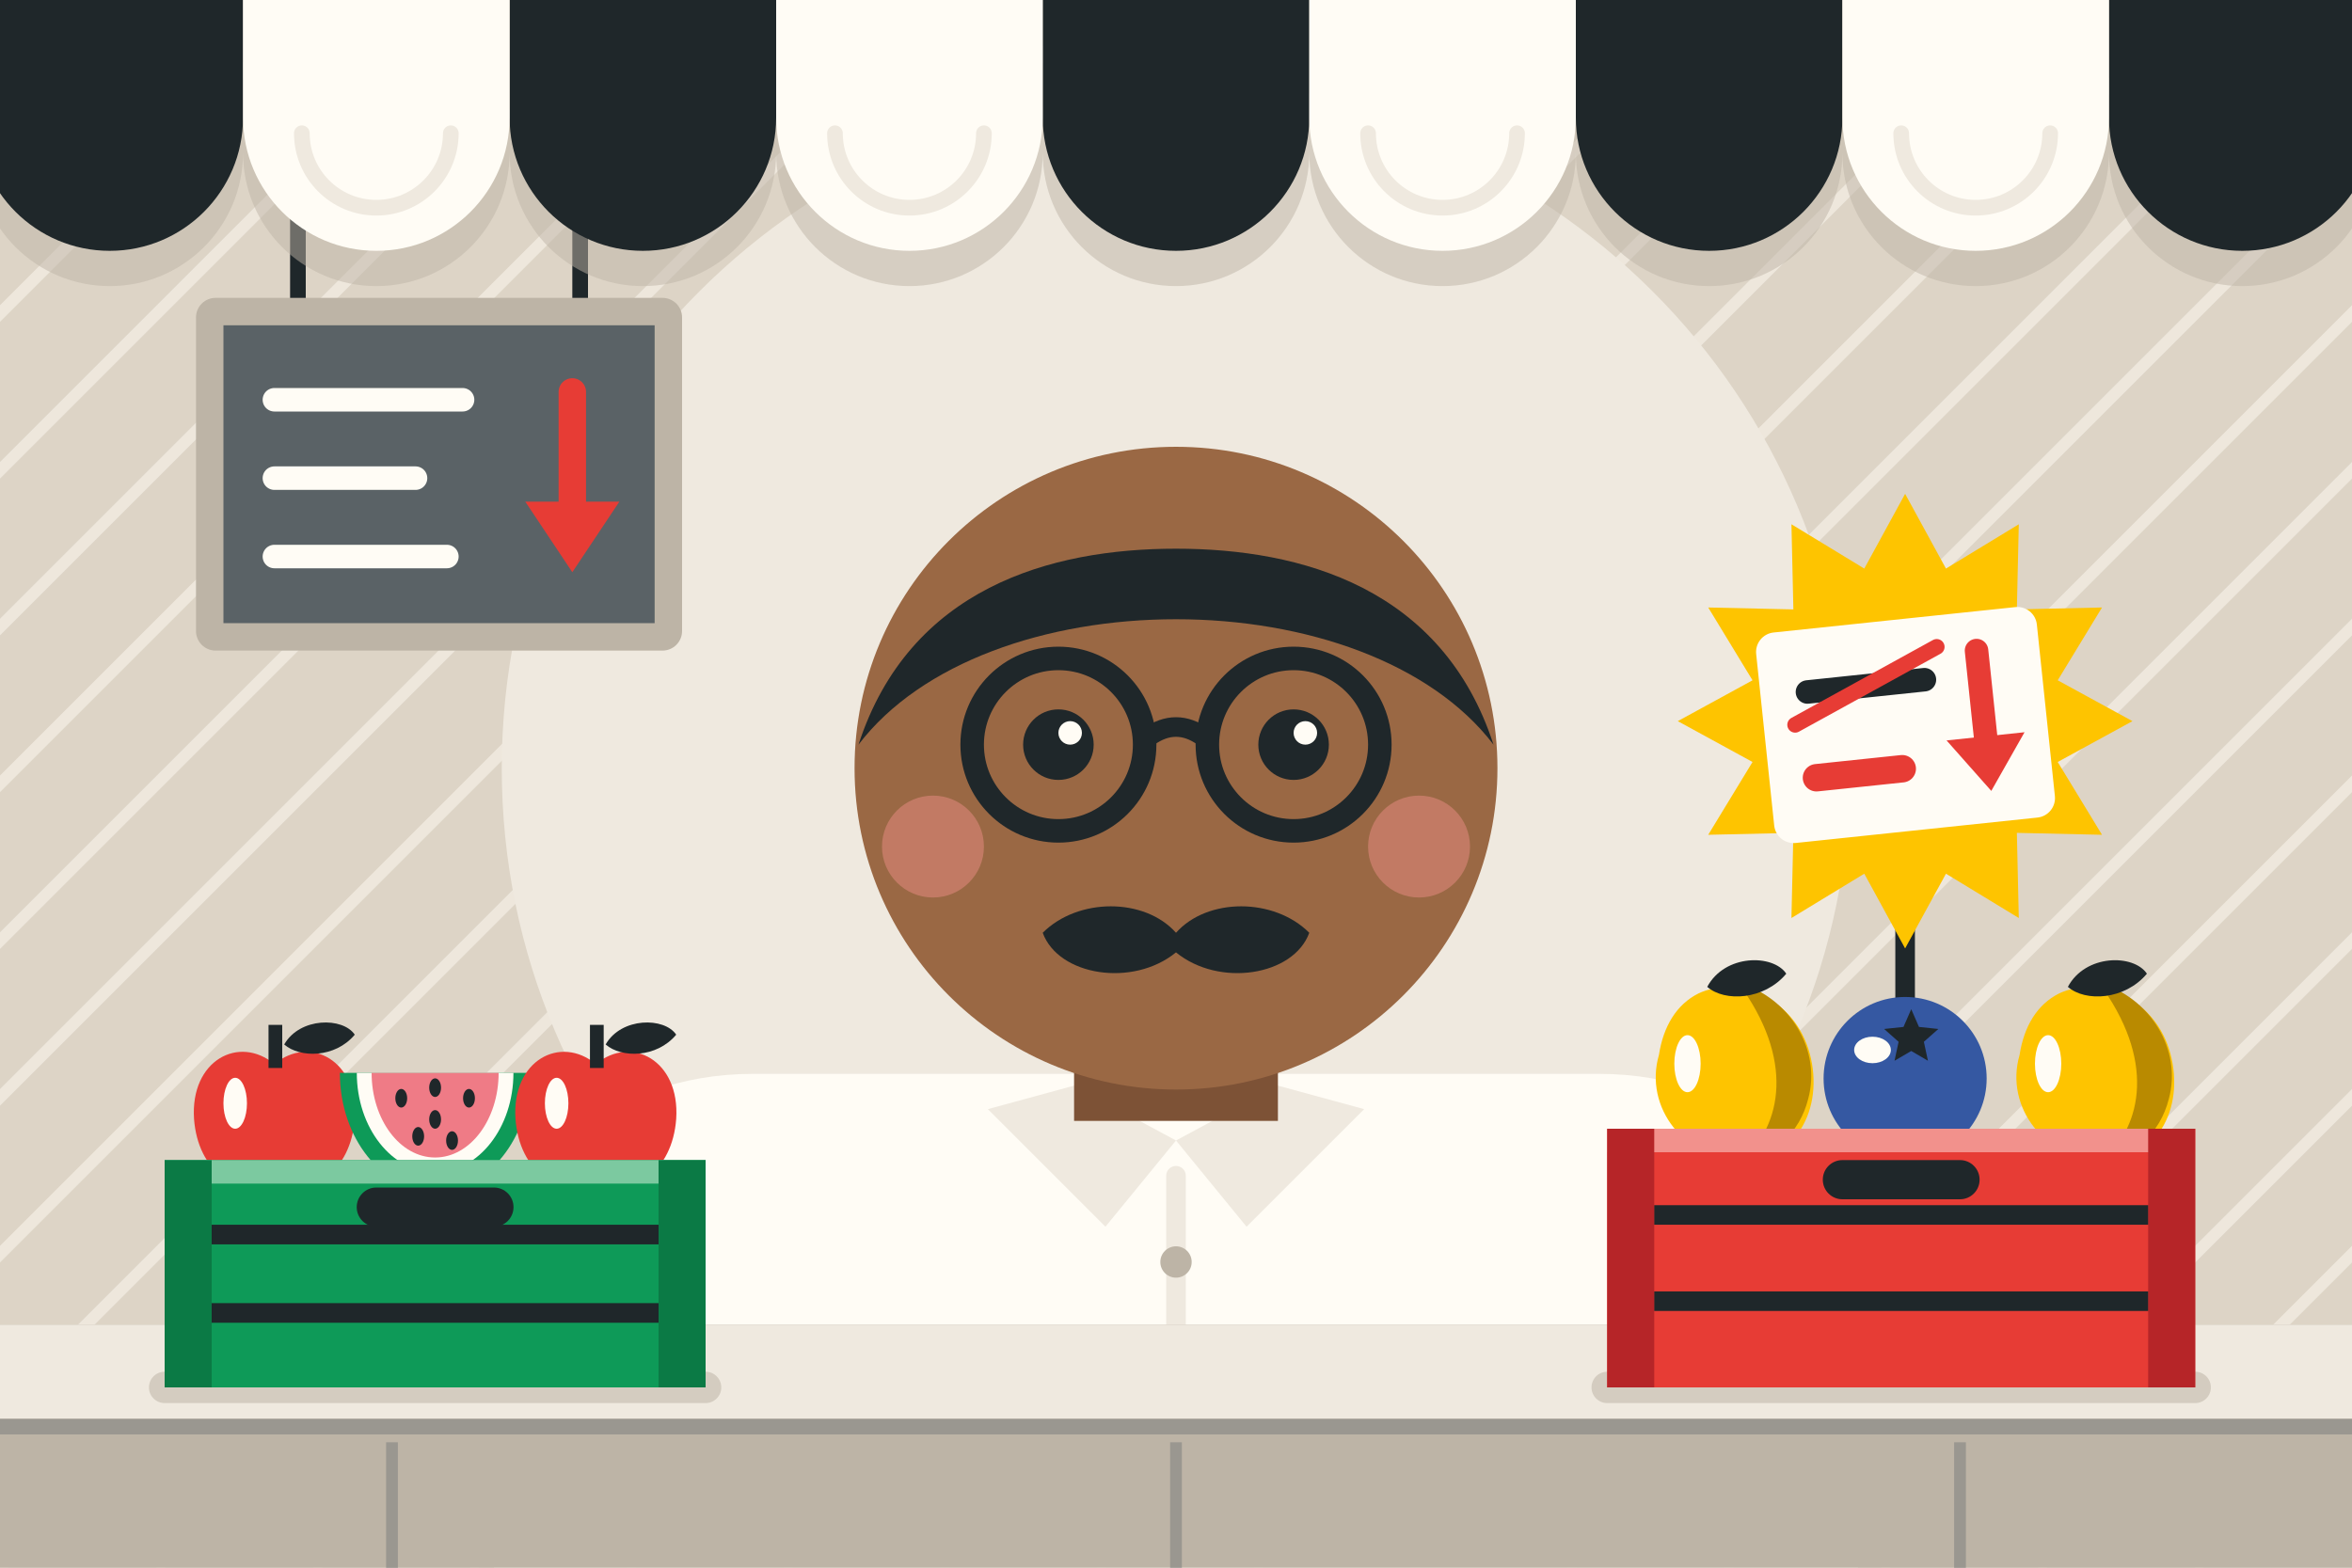
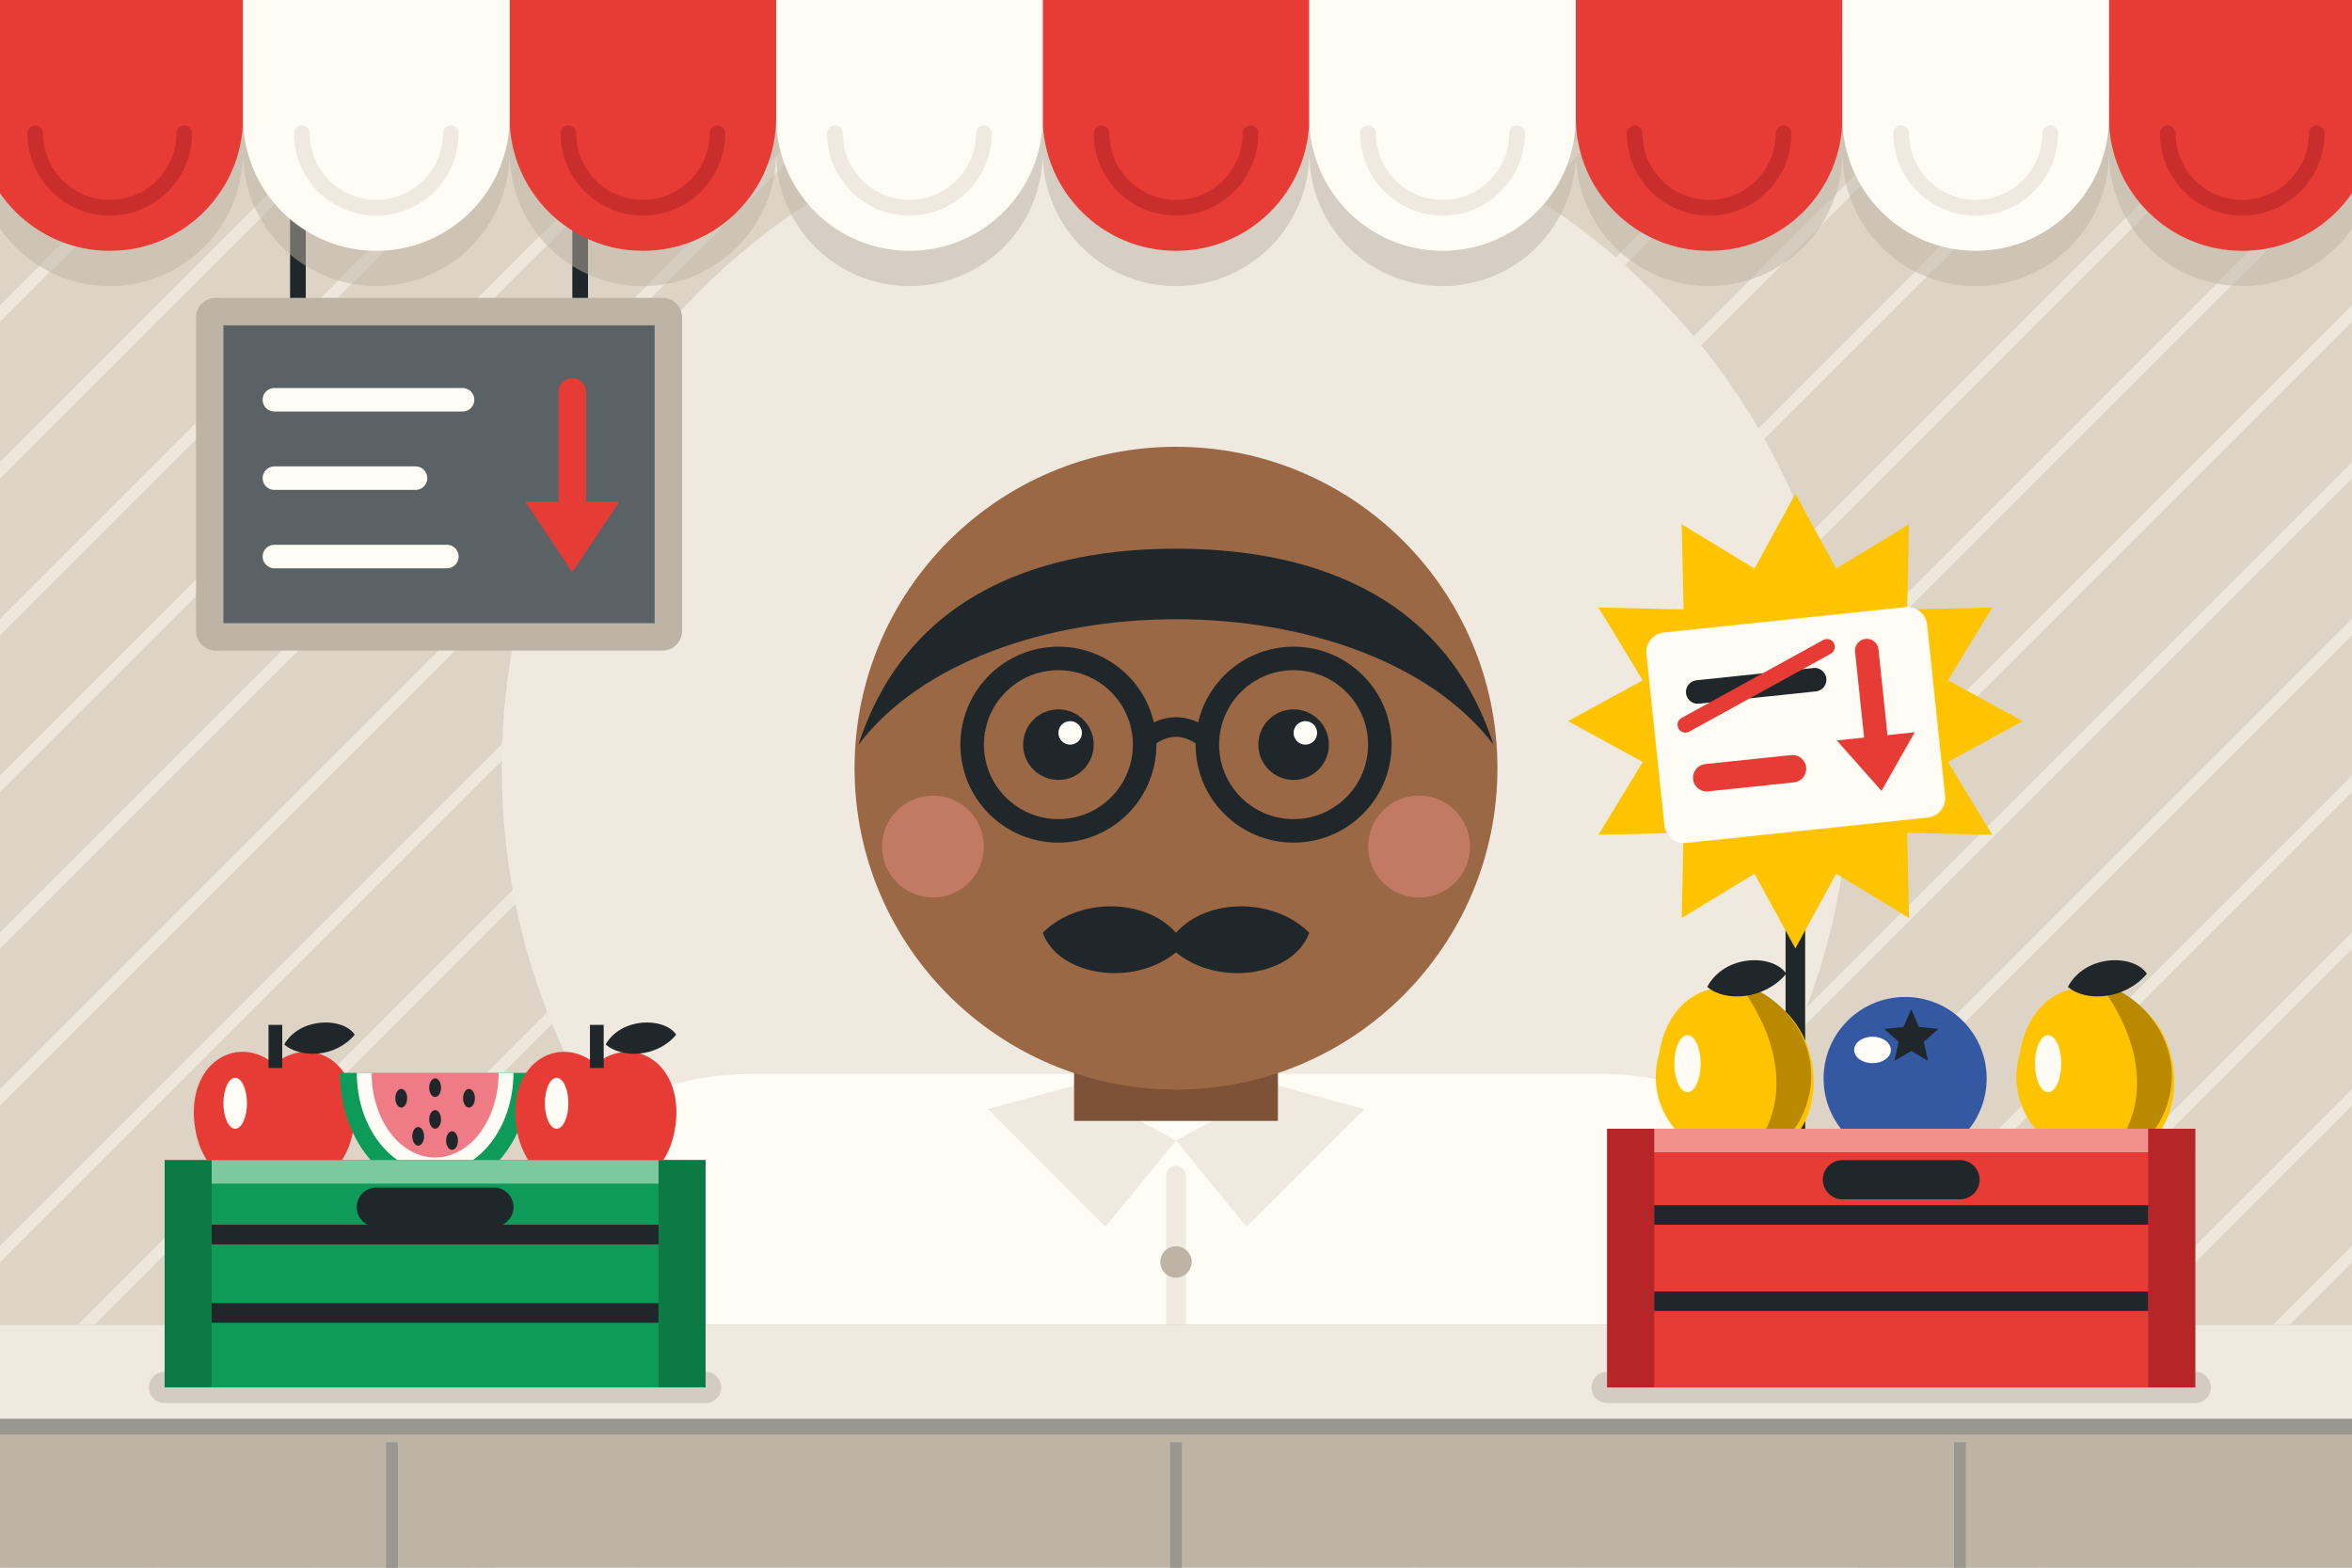
<svg xmlns="http://www.w3.org/2000/svg" viewBox="0 0 600 400">
  <rect x="0" y="0" width="600" height="400" fill="#ddd4c6" />
  <path d="M0 0l-400 400M40 0l-400 400M80 0l-400 400M120 0l-400 400M160 0l-400 400M200 0l-400 400M240 0l-400 400M280 0l-400 400M320 0l-400 400M360 0l-400 400M400 0l-400 400M440 0l-400 400M480 0l-400 400M520 0l-400 400M560 0l-400 400M600 0l-400 400M640 0l-400 400M680 0l-400 400M720 0l-400 400M760 0l-400 400M800 0l-400 400M840 0l-400 400M880 0l-400 400M920 0l-400 400M960 0l-400 400" fill="none" stroke="#efe9df" stroke-width="3" stroke-linecap="butt" stroke-linejoin="round" opacity="0.9" />
  <circle cx="300" cy="196" r="172" fill="#efe9df" />
  <path d="M76 30v50M148 30v50" fill="none" stroke="#1f272a" stroke-width="4" stroke-linecap="round" stroke-linejoin="round" />
  <rect x="50" y="76" width="124" height="90" rx="5" fill="#bdb4a6" />
  <rect x="57" y="83" width="110" height="76" fill="#5a6266" />
  <path d="M70 102h48M70 122h36M70 142h44" fill="none" stroke="#fffcf5" stroke-width="6" stroke-linecap="round" stroke-linejoin="round" />
  <path d="M146 100v36" fill="none" stroke="#e73c35" stroke-width="7" stroke-linecap="round" stroke-linejoin="round" />
  <path d="M134 128h24l-12 18z" fill="#e73c35" />
  <path d="M-6 -12h68v42a34 34 0 0 1 -68 0zM130 -12h68v42a34 34 0 0 1 -68 0zM266 -12h68v42a34 34 0 0 1 -68 0zM402 -12h68v42a34 34 0 0 1 -68 0zM538 -12h68v42a34 34 0 0 1 -68 0zM62 -12h68v42a34 34 0 0 1 -68 0zM198 -12h68v42a34 34 0 0 1 -68 0zM334 -12h68v42a34 34 0 0 1 -68 0zM470 -12h68v42a34 34 0 0 1 -68 0z" fill="#bdb4a6" opacity="0.5" transform="translate(0 9)" />
-   <path d="M-6 -12h68v42a34 34 0 0 1 -68 0zM130 -12h68v42a34 34 0 0 1 -68 0zM266 -12h68v42a34 34 0 0 1 -68 0zM402 -12h68v42a34 34 0 0 1 -68 0zM538 -12h68v42a34 34 0 0 1 -68 0z" fill="#1f272a" />
+   <path d="M-6 -12h68v42a34 34 0 0 1 -68 0zM130 -12h68v42a34 34 0 0 1 -68 0zM266 -12h68v42a34 34 0 0 1 -68 0zM402 -12h68v42a34 34 0 0 1 -68 0zM538 -12h68v42a34 34 0 0 1 -68 0z" fill="#e73c35" />
  <path d="M62 -12h68v42a34 34 0 0 1 -68 0zM198 -12h68v42a34 34 0 0 1 -68 0zM334 -12h68v42a34 34 0 0 1 -68 0zM470 -12h68v42a34 34 0 0 1 -68 0z" fill="#fffcf5" />
+   <path d="M9 34a19 19 0 0 0 38 0M145 34a19 19 0 0 0 38 0M281 34a19 19 0 0 0 38 0M417 34a19 19 0 0 0 38 0M553 34a19 19 0 0 0 38 0" fill="none" stroke="#b62528" stroke-width="4" stroke-linecap="round" stroke-linejoin="round" opacity="0.6" />
  <path d="M77 34a19 19 0 0 0 38 0M213 34a19 19 0 0 0 38 0M349 34a19 19 0 0 0 38 0M485 34a19 19 0 0 0 38 0" fill="none" stroke="#efe9df" stroke-width="4" stroke-linecap="round" stroke-linejoin="round" />
  <path d="M126 400v-66c0-36 30-60 66-60h216c36 0 66 24 66 60v66z" fill="#fffcf5" />
  <path d="M274 277l-22 6 30 30 18-22zM326 277l22 6-30 30-18-22z" fill="#efe9df" />
  <path d="M300 300v40" fill="none" stroke="#efe9df" stroke-width="5" stroke-linecap="round" stroke-linejoin="round" />
  <circle cx="300" cy="322" r="4" fill="#bdb4a6" />
  <rect x="274" y="250" width="52" height="36" fill="#7d5236" />
  <circle cx="300" cy="196" r="82" fill="#9a6844" />
-   <circle cx="238" cy="216" r="13" fill="#f2918c" opacity="0.45" />
-   <circle cx="362" cy="216" r="13" fill="#f2918c" opacity="0.45" />
+   <path d="M225 216a13 13 0 1 0 26 0a13 13 0 1 0 -26 0zM349 216a13 13 0 1 0 26 0a13 13 0 1 0 -26 0z" fill="#f2918c" opacity="0.45" />
  <path d="M219 190C232 150 268 140 300 140s68 10 81 50c-16-21-48-32-81-32s-65 11-81 32z" fill="#1f272a" />
-   <circle cx="270" cy="190" r="9" fill="#1f272a" />
-   <circle cx="330" cy="190" r="9" fill="#1f272a" />
-   <circle cx="273" cy="187" r="3" fill="#fffcf5" />
-   <circle cx="333" cy="187" r="3" fill="#fffcf5" />
+   <path d="M261 190a9 9 0 1 0 18 0a9 9 0 1 0 -18 0zM321 190a9 9 0 1 0 18 0a9 9 0 1 0 -18 0z" fill="#1f272a" />
+   <path d="M270 187a3 3 0 1 0 6 0a3 3 0 1 0 -6 0zM330 187a3 3 0 1 0 6 0a3 3 0 1 0 -6 0z" fill="#fffcf5" />
  <circle cx="270" cy="190" r="22" fill="none" stroke="#1f272a" stroke-width="6" />
  <circle cx="330" cy="190" r="22" fill="none" stroke="#1f272a" stroke-width="6" />
  <path d="M293 188q7-5 14 0" fill="none" stroke="#1f272a" stroke-width="5" stroke-linecap="round" stroke-linejoin="round" />
  <path d="M300 238c-8-9-25-9-34 0 4 11 23 14 34 5 11 9 30 6 34-5-9-9-26-9-34 0z" fill="#1f272a" />
  <rect x="0" y="338" width="600" height="62" fill="#bdb4a6" />
  <rect x="0" y="338" width="600" height="24" fill="#efe9df" />
  <rect x="0" y="362" width="600" height="4" fill="#5a6266" opacity="0.35" />
  <path d="M100 368v40M300 368v40M500 368v40" fill="none" stroke="#5a6266" stroke-width="3" stroke-linecap="butt" stroke-linejoin="round" opacity="0.35" />
  <rect x="38" y="350" width="146" height="8" rx="4" fill="#bdb4a6" opacity="0.55" />
  <g transform="translate(45 257.5) scale(1.5625)">
    <path d="M50 28C32 13 7 26 9 56C11 83 31 96 50 90C69 96 89 83 91 56C93 26 68 13 50 28Z" fill="#e73c35" transform="scale(0.32)" />
    <ellipse cx="30" cy="48" rx="6" ry="13" fill="#fffcf5" transform="scale(0.32)" />
    <path d="M47 8h7v22h-7Z" fill="#1f272a" transform="scale(0.32)" />
    <path d="M55 18C63 4 85 4 91 13C81 25 63 25 55 18Z" fill="#1f272a" transform="scale(0.32)" />
  </g>
  <g transform="translate(84 259.7) scale(1.6875)">
    <path d="M5 26H95A45 56 0 0 1 5 26Z" fill="#0e9a58" transform="scale(0.32)" />
    <path d="M13 26H87A37 47 0 0 1 13 26Z" fill="#fffcf5" transform="scale(0.32)" />
    <path d="M20 26H80A30 40 0 0 1 20 26Z" fill="#ef7b86" transform="scale(0.32)" />
    <ellipse cx="34" cy="38" rx="2.8" ry="4.4" fill="#1f272a" transform="scale(0.32)" />
    <ellipse cx="50" cy="48" rx="2.8" ry="4.4" fill="#1f272a" transform="scale(0.32)" />
    <ellipse cx="66" cy="38" rx="2.8" ry="4.4" fill="#1f272a" transform="scale(0.32)" />
    <ellipse cx="42" cy="56" rx="2.8" ry="4.4" fill="#1f272a" transform="scale(0.32)" />
    <ellipse cx="58" cy="58" rx="2.8" ry="4.4" fill="#1f272a" transform="scale(0.32)" />
    <ellipse cx="50" cy="33" rx="2.8" ry="4.4" fill="#1f272a" transform="scale(0.32)" />
  </g>
  <g transform="translate(127 257.5) scale(1.5625)">
    <path d="M50 28C32 13 7 26 9 56C11 83 31 96 50 90C69 96 89 83 91 56C93 26 68 13 50 28Z" fill="#e73c35" transform="scale(0.32)" />
    <ellipse cx="30" cy="48" rx="6" ry="13" fill="#fffcf5" transform="scale(0.32)" />
    <path d="M47 8h7v22h-7Z" fill="#1f272a" transform="scale(0.32)" />
    <path d="M55 18C63 4 85 4 91 13C81 25 63 25 55 18Z" fill="#1f272a" transform="scale(0.32)" />
  </g>
  <rect x="42" y="296" width="138" height="58" fill="#0e9a58" />
  <rect x="42" y="296" width="138" height="6" fill="#7cc9a0" />
-   <rect x="42" y="296" width="12" height="58" fill="#0b7a45" />
-   <rect x="168" y="296" width="12" height="58" fill="#0b7a45" />
+   <path d="M42 296h12v58h-12zM168 296h12v58h-12z" fill="#0b7a45" />
  <path d="M54 315h114M54 335h114" fill="none" stroke="#1f272a" stroke-width="5" stroke-linecap="butt" stroke-linejoin="round" />
  <rect x="91.0" y="303" width="40" height="10" rx="5" fill="#1f272a" />
-   <path d="M486 300v-70" fill="none" stroke="#1f272a" stroke-width="5" stroke-linecap="round" stroke-linejoin="round" />
-   <g transform="translate(486 184) scale(0.4915) translate(-410 -100)">
-     <path d="M410 -18L431.2 20.8L469 -2.2L468 42L512.2 41L489.2 78.8L528 100L489.2 121.2L512.2 159L468 158L469 202.2L431.2 179.2L410 218L388.8 179.2L351 202.2L352 158L307.8 159L330.8 121.2L292 100L330.8 78.8L307.8 41L352 42L351 -2.2L388.8 20.8Z" fill="#fec400" />
-   </g>
-   <g transform="rotate(-6 486 184)">
-     <rect x="450" y="158" width="72" height="54" rx="5" fill="#fffcf5" />
-     <path d="M462 174h30" fill="none" stroke="#1f272a" stroke-width="6" stroke-linecap="round" stroke-linejoin="round" />
-     <path d="M458 182l38-16" fill="none" stroke="#e73c35" stroke-width="4" stroke-linecap="round" stroke-linejoin="round" />
-     <path d="M462 196h22" fill="none" stroke="#e73c35" stroke-width="7" stroke-linecap="round" stroke-linejoin="round" />
-     <path d="M506 168v26" fill="none" stroke="#e73c35" stroke-width="6" stroke-linecap="round" stroke-linejoin="round" />
-     <path d="M496 190h20l-10 14z" fill="#e73c35" />
+   <g transform="translate(-28 0)">
+     <path d="M486 300v-70" fill="none" stroke="#1f272a" stroke-width="5" stroke-linecap="round" stroke-linejoin="round" />
+     <g transform="translate(486 184) scale(0.4915) translate(-410 -100)">
+       <path d="M410 -18L431.2 20.8L469 -2.2L468 42L512.2 41L489.2 78.8L528 100L489.2 121.2L512.2 159L468 158L469 202.2L431.2 179.2L410 218L388.8 179.2L351 202.2L352 158L307.8 159L330.8 121.2L292 100L330.8 78.8L307.8 41L352 42L351 -2.2L388.8 20.8Z" fill="#fec400" />
+     </g>
+     <g transform="rotate(-6 486 184)">
+       <rect x="450" y="158" width="72" height="54" rx="5" fill="#fffcf5" />
+       <path d="M462 174h30" fill="none" stroke="#1f272a" stroke-width="6" stroke-linecap="round" stroke-linejoin="round" />
+       <path d="M458 182l38-16" fill="none" stroke="#e73c35" stroke-width="4" stroke-linecap="round" stroke-linejoin="round" />
+       <path d="M462 196h22" fill="none" stroke="#e73c35" stroke-width="7" stroke-linecap="round" stroke-linejoin="round" />
+       <path d="M506 168v26" fill="none" stroke="#e73c35" stroke-width="6" stroke-linecap="round" stroke-linejoin="round" />
+       <path d="M496 190h20l-10 14z" fill="#e73c35" />
+     </g>
  </g>
  <rect x="406" y="350" width="158" height="8" rx="4" fill="#bdb4a6" opacity="0.55" />
  <g transform="translate(412 243.4) scale(1.75)">
    <path d="M20 46C13 70 32 94 58 94C84 94 96 68 88 43C80 19 55 10 38 18C28 23 22 33 20 46Z" fill="#fec400" transform="scale(0.32)" />
    <path d="M56 13C80 20 94 44 88 66C84 82 72 92 58 94C76 78 82 48 56 13Z" fill="#b98a00" transform="scale(0.32)" />
    <ellipse cx="33" cy="50" rx="6" ry="13" fill="#fffcf5" transform="scale(0.32)" />
    <path d="M42 15C50 0 72 0 78 9C68 21 50 22 42 15Z" fill="#1f272a" transform="scale(0.32)" />
  </g>
  <g transform="translate(460 247.1) scale(1.625)">
    <circle cx="50" cy="54" r="40" fill="#3558a2" transform="scale(0.32)" />
    <ellipse cx="34" cy="40" rx="9" ry="6.5" fill="#fffcf5" transform="scale(0.32)" />
    <path d="M53.0 20.0L56.8 28.7L66.3 29.7L59.2 36.0L61.2 45.3L53.0 40.5L44.8 45.3L46.8 36.0L39.7 29.7L49.2 28.7Z" fill="#1f272a" transform="scale(0.32)" />
  </g>
  <g transform="translate(504 243.4) scale(1.75)">
    <path d="M20 46C13 70 32 94 58 94C84 94 96 68 88 43C80 19 55 10 38 18C28 23 22 33 20 46Z" fill="#fec400" transform="scale(0.32)" />
    <path d="M56 13C80 20 94 44 88 66C84 82 72 92 58 94C76 78 82 48 56 13Z" fill="#b98a00" transform="scale(0.32)" />
    <ellipse cx="33" cy="50" rx="6" ry="13" fill="#fffcf5" transform="scale(0.32)" />
    <path d="M42 15C50 0 72 0 78 9C68 21 50 22 42 15Z" fill="#1f272a" transform="scale(0.32)" />
  </g>
  <rect x="410" y="288" width="150" height="66" fill="#e73c35" />
  <rect x="410" y="288" width="150" height="6" fill="#f2918c" />
-   <rect x="410" y="288" width="12" height="66" fill="#b62528" />
-   <rect x="548" y="288" width="12" height="66" fill="#b62528" />
+   <path d="M410 288h12v66h-12zM548 288h12v66h-12z" fill="#b62528" />
  <path d="M422 310h126M422 332h126" fill="none" stroke="#1f272a" stroke-width="5" stroke-linecap="butt" stroke-linejoin="round" />
  <rect x="465.0" y="296" width="40" height="10" rx="5" fill="#1f272a" />
</svg>
